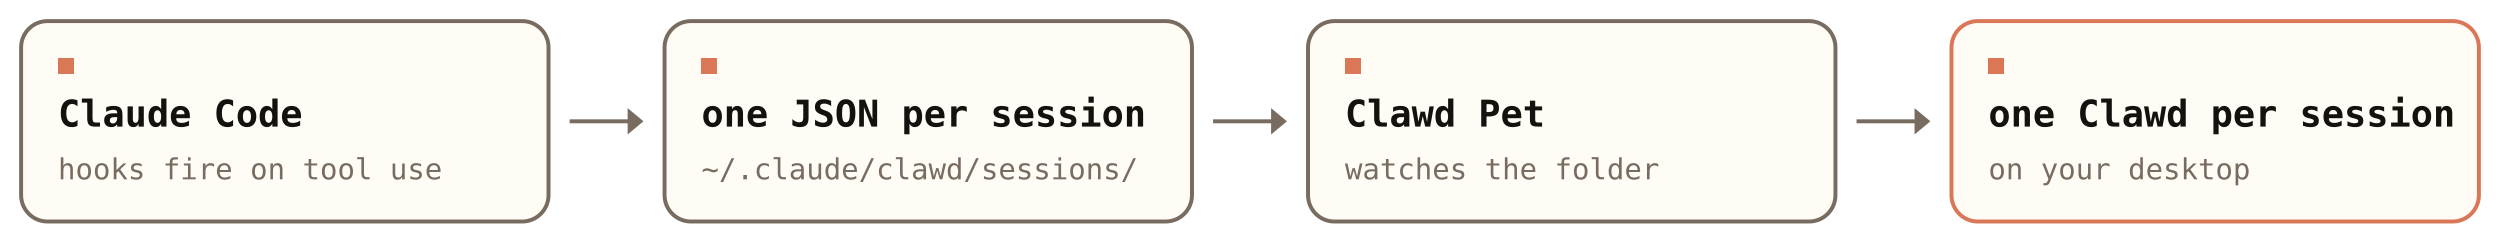
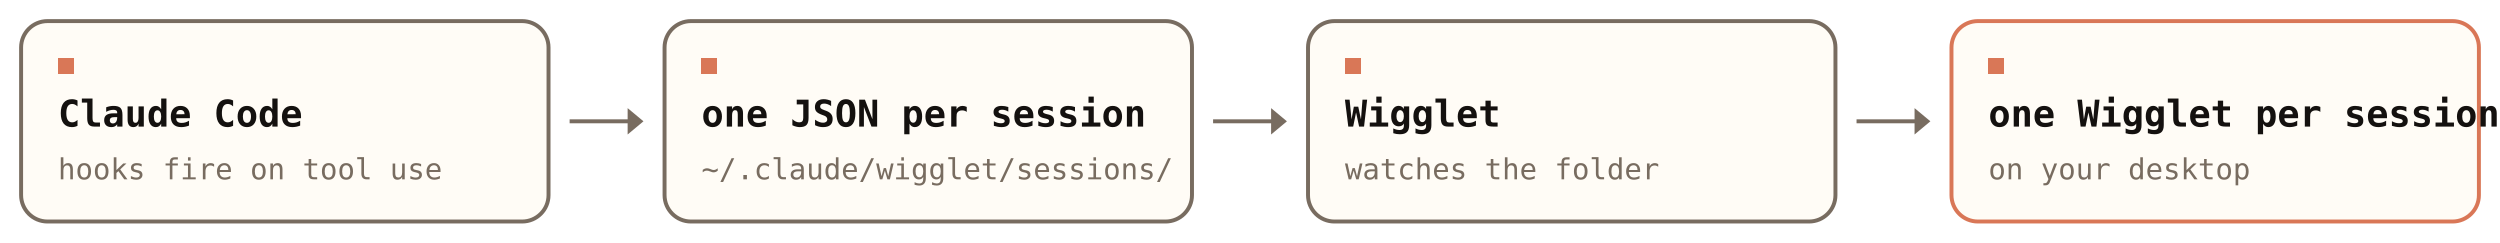
- <svg xmlns="http://www.w3.org/2000/svg" width="948" height="92" viewBox="0 0 948 92" role="img" aria-label="Claude Code hooks write one JSON file per session; Clawd Pet watches the folder and shows one Clawd per session">
+ <svg xmlns="http://www.w3.org/2000/svg" width="948" height="92" viewBox="0 0 948 92" role="img" aria-label="Claude Code hooks write one JSON file per session; Wigglet watches the folder and shows one Wigglet per session">
  <rect x="8" y="8" width="200" height="76" rx="10" fill="#fffcf6" stroke="#786c60" stroke-width="1.5" />
  <rect x="22" y="22" width="6" height="6" fill="#d97757" shape-rendering="crispEdges" />
  <text x="22" y="48" font-family="ui-monospace, SFMono-Regular, Menlo, monospace" font-size="14" font-weight="700" fill="#14110f">Claude Code</text>
  <text x="22" y="68" font-family="ui-monospace, SFMono-Regular, Menlo, monospace" font-size="11" fill="#786c60">hooks fire on tool use</text>
  <path d="M216 46.0 h24" stroke="#786c60" stroke-width="1.5" />
  <path d="M238 41.0 l6 5 l-6 5 z" fill="#786c60" />
  <rect x="252" y="8" width="200" height="76" rx="10" fill="#fffcf6" stroke="#786c60" stroke-width="1.5" />
  <rect x="266" y="22" width="6" height="6" fill="#d97757" shape-rendering="crispEdges" />
  <text x="266" y="48" font-family="ui-monospace, SFMono-Regular, Menlo, monospace" font-size="14" font-weight="700" fill="#14110f">one JSON per session</text>
-   <text x="266" y="68" font-family="ui-monospace, SFMono-Regular, Menlo, monospace" font-size="11" fill="#786c60">~/.claude/clawd/sessions/</text>
+   <text x="266" y="68" font-family="ui-monospace, SFMono-Regular, Menlo, monospace" font-size="11" fill="#786c60">~/.claude/wigglet/sessions/</text>
  <path d="M460 46.0 h24" stroke="#786c60" stroke-width="1.5" />
  <path d="M482 41.0 l6 5 l-6 5 z" fill="#786c60" />
  <rect x="496" y="8" width="200" height="76" rx="10" fill="#fffcf6" stroke="#786c60" stroke-width="1.5" />
  <rect x="510" y="22" width="6" height="6" fill="#d97757" shape-rendering="crispEdges" />
-   <text x="510" y="48" font-family="ui-monospace, SFMono-Regular, Menlo, monospace" font-size="14" font-weight="700" fill="#14110f">Clawd Pet</text>
+   <text x="510" y="48" font-family="ui-monospace, SFMono-Regular, Menlo, monospace" font-size="14" font-weight="700" fill="#14110f">Wigglet</text>
  <text x="510" y="68" font-family="ui-monospace, SFMono-Regular, Menlo, monospace" font-size="11" fill="#786c60">watches the folder</text>
  <path d="M704 46.0 h24" stroke="#786c60" stroke-width="1.5" />
  <path d="M726 41.0 l6 5 l-6 5 z" fill="#786c60" />
  <rect x="740" y="8" width="200" height="76" rx="10" fill="#fffcf6" stroke="#d97757" stroke-width="1.5" />
  <rect x="754" y="22" width="6" height="6" fill="#d97757" shape-rendering="crispEdges" />
-   <text x="754" y="48" font-family="ui-monospace, SFMono-Regular, Menlo, monospace" font-size="14" font-weight="700" fill="#14110f">one Clawd per session</text>
+   <text x="754" y="48" font-family="ui-monospace, SFMono-Regular, Menlo, monospace" font-size="14" font-weight="700" fill="#14110f">one Wigglet per session</text>
  <text x="754" y="68" font-family="ui-monospace, SFMono-Regular, Menlo, monospace" font-size="11" fill="#786c60">on your desktop</text>
</svg>
